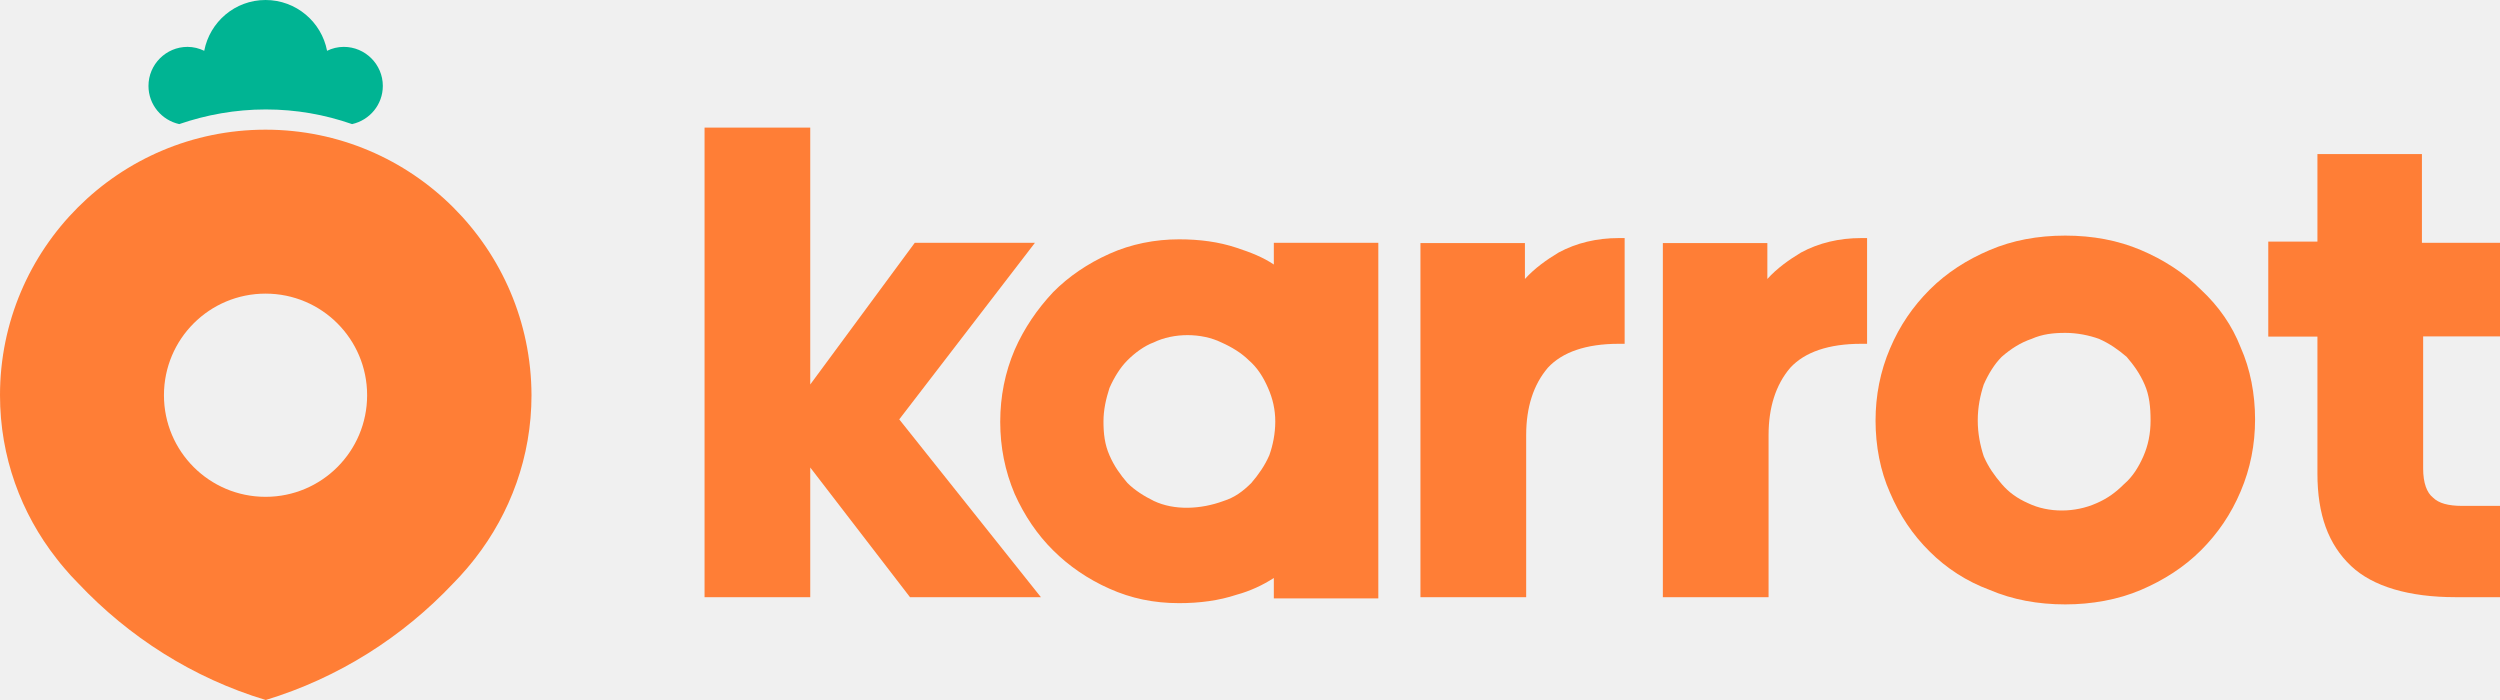
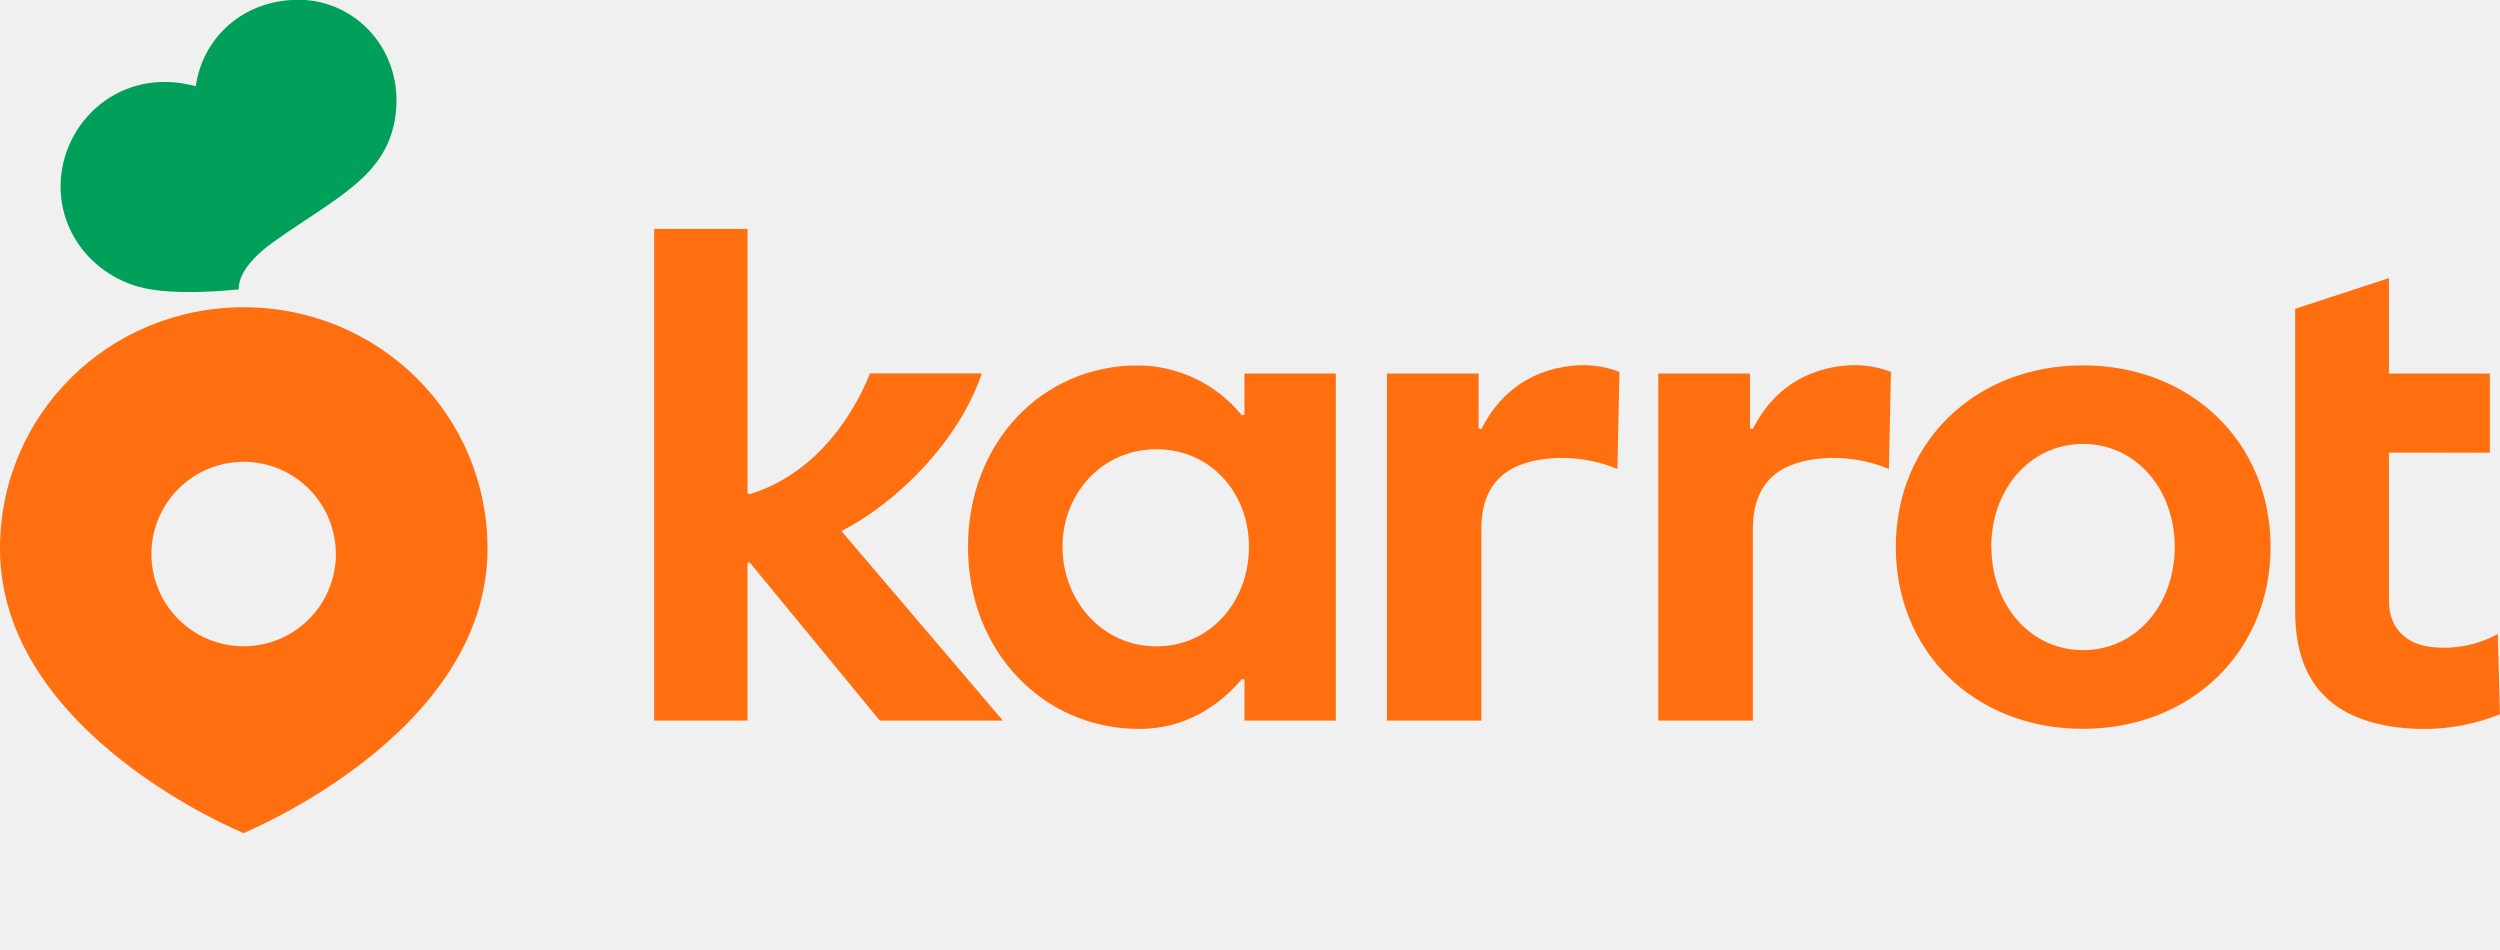
- <svg xmlns="http://www.w3.org/2000/svg" viewBox="0 0 100 28" fill="none">
-   <g clip-path="url(#clip0)">
-     <path d="M41.397 9.713H36.59L32.41 15.379V5.104H28.182V23.887H32.41V18.7L36.4 23.887H41.636L35.97 16.775L41.397 9.713Z" fill="#FF7E36" />
-     <path d="M50.953 10.581C50.524 10.292 50.045 10.102 49.467 9.912C48.748 9.672 47.98 9.573 47.162 9.573C46.204 9.573 45.238 9.763 44.379 10.151C43.511 10.539 42.743 11.06 42.124 11.688C41.496 12.357 40.967 13.125 40.587 13.992C40.199 14.9 40.009 15.867 40.009 16.875C40.009 17.882 40.199 18.84 40.587 19.757C40.976 20.624 41.496 21.392 42.124 22.012C42.752 22.64 43.52 23.168 44.379 23.548C45.246 23.936 46.154 24.126 47.162 24.126C47.98 24.126 48.748 24.027 49.467 23.788C49.995 23.647 50.524 23.399 50.953 23.119V23.936H55.133V9.713H50.953V10.581ZM46.154 20.038C45.766 19.848 45.386 19.608 45.097 19.319C44.808 18.981 44.569 18.65 44.379 18.212C44.189 17.783 44.139 17.345 44.139 16.866C44.139 16.387 44.238 15.958 44.379 15.52C44.569 15.09 44.808 14.702 45.097 14.413C45.386 14.124 45.766 13.835 46.154 13.694C46.543 13.505 47.022 13.405 47.501 13.405C47.98 13.405 48.459 13.505 48.847 13.694C49.276 13.884 49.665 14.124 49.954 14.413C50.292 14.702 50.532 15.082 50.722 15.52C50.912 15.949 51.011 16.387 51.011 16.866C51.011 17.345 50.912 17.824 50.772 18.212C50.582 18.642 50.342 18.981 50.053 19.319C49.714 19.658 49.384 19.898 48.946 20.038C48.029 20.377 46.972 20.426 46.154 20.038Z" fill="#FF7E36" />
-     <path d="M62.343 10.102C61.864 10.391 61.385 10.729 60.997 11.159V9.722H56.818V23.887H61.047V17.403C61.047 16.296 61.336 15.388 61.914 14.71C62.492 14.083 63.45 13.752 64.747 13.752H64.986V9.523H64.747C63.88 9.523 63.062 9.713 62.343 10.102Z" fill="#FF7E36" />
-     <path d="M72.04 10.102C71.561 10.391 71.082 10.729 70.694 11.159V9.722H66.514V23.887H70.743V17.403C70.743 16.296 71.032 15.388 71.611 14.71C72.189 14.083 73.147 13.752 74.444 13.752H74.683V9.523H74.444C73.576 9.523 72.759 9.713 72.04 10.102Z" fill="#FF7E36" />
-     <path d="M88.039 11.588C87.37 10.919 86.552 10.391 85.635 10.002C84.719 9.614 83.711 9.424 82.612 9.424C81.505 9.424 80.498 9.614 79.589 10.002C78.672 10.391 77.863 10.911 77.186 11.588C76.517 12.257 75.988 13.025 75.6 13.942C75.212 14.851 75.022 15.817 75.022 16.825C75.022 17.833 75.212 18.84 75.6 19.707C75.988 20.616 76.508 21.392 77.186 22.061C77.855 22.73 78.672 23.259 79.589 23.598C80.498 23.986 81.514 24.176 82.612 24.176C83.669 24.176 84.727 23.986 85.635 23.598C86.544 23.21 87.362 22.689 88.039 22.012C88.708 21.343 89.237 20.575 89.625 19.658C90.013 18.749 90.203 17.783 90.203 16.775C90.203 15.768 90.013 14.76 89.625 13.893C89.286 13.025 88.757 12.257 88.039 11.588ZM81.266 13.554C81.695 13.364 82.133 13.315 82.612 13.315C83.091 13.315 83.57 13.414 83.959 13.554C84.388 13.744 84.727 13.984 85.065 14.273C85.355 14.611 85.594 14.942 85.784 15.38C85.974 15.809 86.023 16.288 86.023 16.817C86.023 17.345 85.924 17.824 85.734 18.254C85.544 18.683 85.305 19.072 84.966 19.361C84.628 19.699 84.297 19.939 83.859 20.129C82.992 20.517 81.935 20.517 81.126 20.129C80.696 19.939 80.357 19.699 80.068 19.361C79.779 19.022 79.54 18.692 79.35 18.254C79.209 17.824 79.11 17.345 79.11 16.817C79.11 16.288 79.209 15.809 79.35 15.38C79.54 14.95 79.779 14.562 80.068 14.273C80.448 13.942 80.828 13.703 81.266 13.554Z" fill="#FF7E36" />
-     <path d="M100.238 13.505V9.713H96.877V6.162H92.697V9.664H90.731V13.463H92.697V18.939C92.697 20.575 93.127 21.773 94.043 22.64C94.911 23.457 96.348 23.887 98.223 23.887H100.288V20.236H98.512C97.934 20.236 97.554 20.137 97.314 19.898C97.075 19.708 96.926 19.319 96.926 18.741V13.455H100.238V13.505Z" fill="#FF7E36" />
-     <path d="M10.622 5.187C4.758 5.187 0 9.945 0 15.809C0 18.27 0.842 20.533 2.255 22.334C2.362 22.474 2.47 22.607 2.585 22.739C2.75 22.937 2.924 23.127 3.106 23.308C3.114 23.317 3.114 23.317 3.122 23.325C5.154 25.481 7.723 27.125 10.63 28C13.537 27.116 16.106 25.481 18.138 23.325C18.146 23.317 18.146 23.317 18.155 23.308C18.336 23.127 18.502 22.937 18.675 22.739C18.791 22.607 18.898 22.466 19.005 22.334C20.409 20.533 21.26 18.27 21.26 15.809C21.244 9.945 16.486 5.187 10.622 5.187ZM10.622 19.873C8.375 19.873 6.558 18.055 6.558 15.809C6.558 13.562 8.375 11.745 10.622 11.745C12.868 11.745 14.685 13.562 14.685 15.809C14.685 18.055 12.868 19.873 10.622 19.873Z" fill="#FF7E36" />
-     <path d="M14.083 4.964C14.785 4.807 15.313 4.188 15.313 3.436C15.313 2.577 14.611 1.875 13.752 1.875C13.513 1.875 13.281 1.933 13.083 2.032C12.86 0.876 11.844 0 10.622 0C9.399 0 8.392 0.876 8.169 2.032C7.962 1.933 7.739 1.875 7.5 1.875C6.641 1.875 5.939 2.577 5.939 3.436C5.939 4.188 6.467 4.807 7.169 4.964C8.251 4.592 9.416 4.378 10.63 4.378C11.844 4.378 12.992 4.584 14.083 4.964Z" fill="#00B493" />
+ <svg xmlns="http://www.w3.org/2000/svg" style="height: 36px;" viewBox="0 0 300 114" fill="none">
+   <g clip-path="url(#clip0_3983_2855)">
+     <path d="M149.339 86.474V81.584L149.039 81.469C146.284 84.719 142.214 87.469 136.704 87.469C125.179 87.469 116.159 78.154 116.159 65.644C116.159 53.134 125.009 43.853 136.534 43.853C138.933 43.863 141.298 44.407 143.461 45.445C145.623 46.483 147.527 47.989 149.034 49.854L149.334 49.743V44.824H160.299V86.474H149.339ZM127.499 65.634C127.499 71.999 132.214 77.564 138.789 77.564C145.199 77.564 149.874 72.214 149.874 65.634C149.874 59.054 145.199 53.909 138.789 53.909C132.189 53.909 127.499 59.269 127.499 65.634Z" fill="#FF6F0F" />
+     <path d="M272.468 65.634C272.468 78.189 262.913 87.459 249.928 87.459C236.943 87.459 227.498 78.189 227.498 65.634C227.498 53.079 236.998 43.844 249.953 43.844C262.908 43.844 272.468 53.079 272.468 65.634ZM238.968 65.634C238.968 72.574 243.628 78.019 249.968 78.019C256.308 78.019 260.968 72.574 260.968 65.634C260.968 58.694 256.308 53.269 249.968 53.269C243.628 53.269 238.948 58.694 238.948 65.634H238.968Z" fill="#FF6F0F" />
+     <path d="M286.677 54.309V72.114C286.677 75.949 289.437 77.439 291.912 77.654C294.62 77.939 297.351 77.388 299.737 76.074L299.997 85.704C296.676 87.041 293.102 87.633 289.527 87.439C280.647 86.939 275.422 82.715 275.422 73.369V37.054L286.677 33.369V44.824H298.782V54.324L286.677 54.309Z" fill="#FF6F0F" />
+     <path d="M194.334 44.629L194.089 56.274C191.572 55.229 188.845 54.792 186.129 54.999C181.679 55.354 177.764 57.264 177.764 63.454V86.474H166.434V44.824H177.434V51.413L177.764 51.493C179.549 47.934 182.849 44.493 188.674 43.889C190.592 43.681 192.533 43.935 194.334 44.629Z" fill="#FF6F0F" />
+     <path d="M226.913 44.628L226.668 56.273C224.15 55.229 221.421 54.792 218.703 54.998C214.258 55.353 210.343 57.263 210.343 63.453V86.473H198.998V44.823H209.998V51.413L210.328 51.493C212.113 47.933 215.418 44.493 221.243 43.888C223.165 43.68 225.109 43.933 226.913 44.628Z" fill="#FF6F0F" />
+     <path d="M105.584 86.474H120.349L100.964 63.719C107.624 60.349 115.079 52.924 117.819 44.809H104.404C101.764 51.354 96.809 57.254 89.904 59.309L89.704 59.179V27.474H78.499V86.474H89.699V67.524H89.989L105.584 86.474Z" fill="#FF6F0F" />
+     <path d="M29.24 36.869C13.09 36.869 0 49.684 0 65.834C0 88.159 29.32 100.009 29.24 99.974C29.16 99.939 58.499 88.159 58.499 65.834C58.499 49.684 45.385 36.869 29.24 36.869ZM29.24 77.554C27.05 77.555 24.91 76.907 23.089 75.691C21.268 74.476 19.849 72.748 19.01 70.726C18.171 68.704 17.95 66.478 18.376 64.331C18.802 62.184 19.855 60.211 21.402 58.662C22.949 57.112 24.92 56.057 27.067 55.628C29.214 55.2 31.44 55.417 33.463 56.253C35.486 57.089 37.216 58.507 38.434 60.326C39.652 62.145 40.303 64.285 40.305 66.474C40.306 67.928 40.021 69.368 39.465 70.712C38.91 72.056 38.095 73.277 37.068 74.306C36.04 75.335 34.82 76.151 33.477 76.709C32.134 77.266 30.694 77.553 29.24 77.554Z" fill="#FF6F0F" />
+     <path d="M35.82 -0.026C28.995 -0.026 24.245 4.744 23.5 10.354C14.4 7.854 7.27 14.739 7.27 22.354C7.27 28.174 11.27 32.879 16.605 34.404C20.905 35.629 28.65 34.719 28.65 34.719C28.61 32.834 30.34 30.769 33.015 28.889C40.61 23.544 46.555 21.029 47.475 13.739C48.435 6.134 42.775 -0.026 35.82 -0.026Z" fill="#00A05B" />
  </g>
  <defs>
-     <clipPath id="clip0">
-       <rect width="100" height="28" fill="white" />
+     <clipPath id="clip0_3983_2855">
+       <rect width="300" height="114" fill="white" />
    </clipPath>
  </defs>
</svg>
